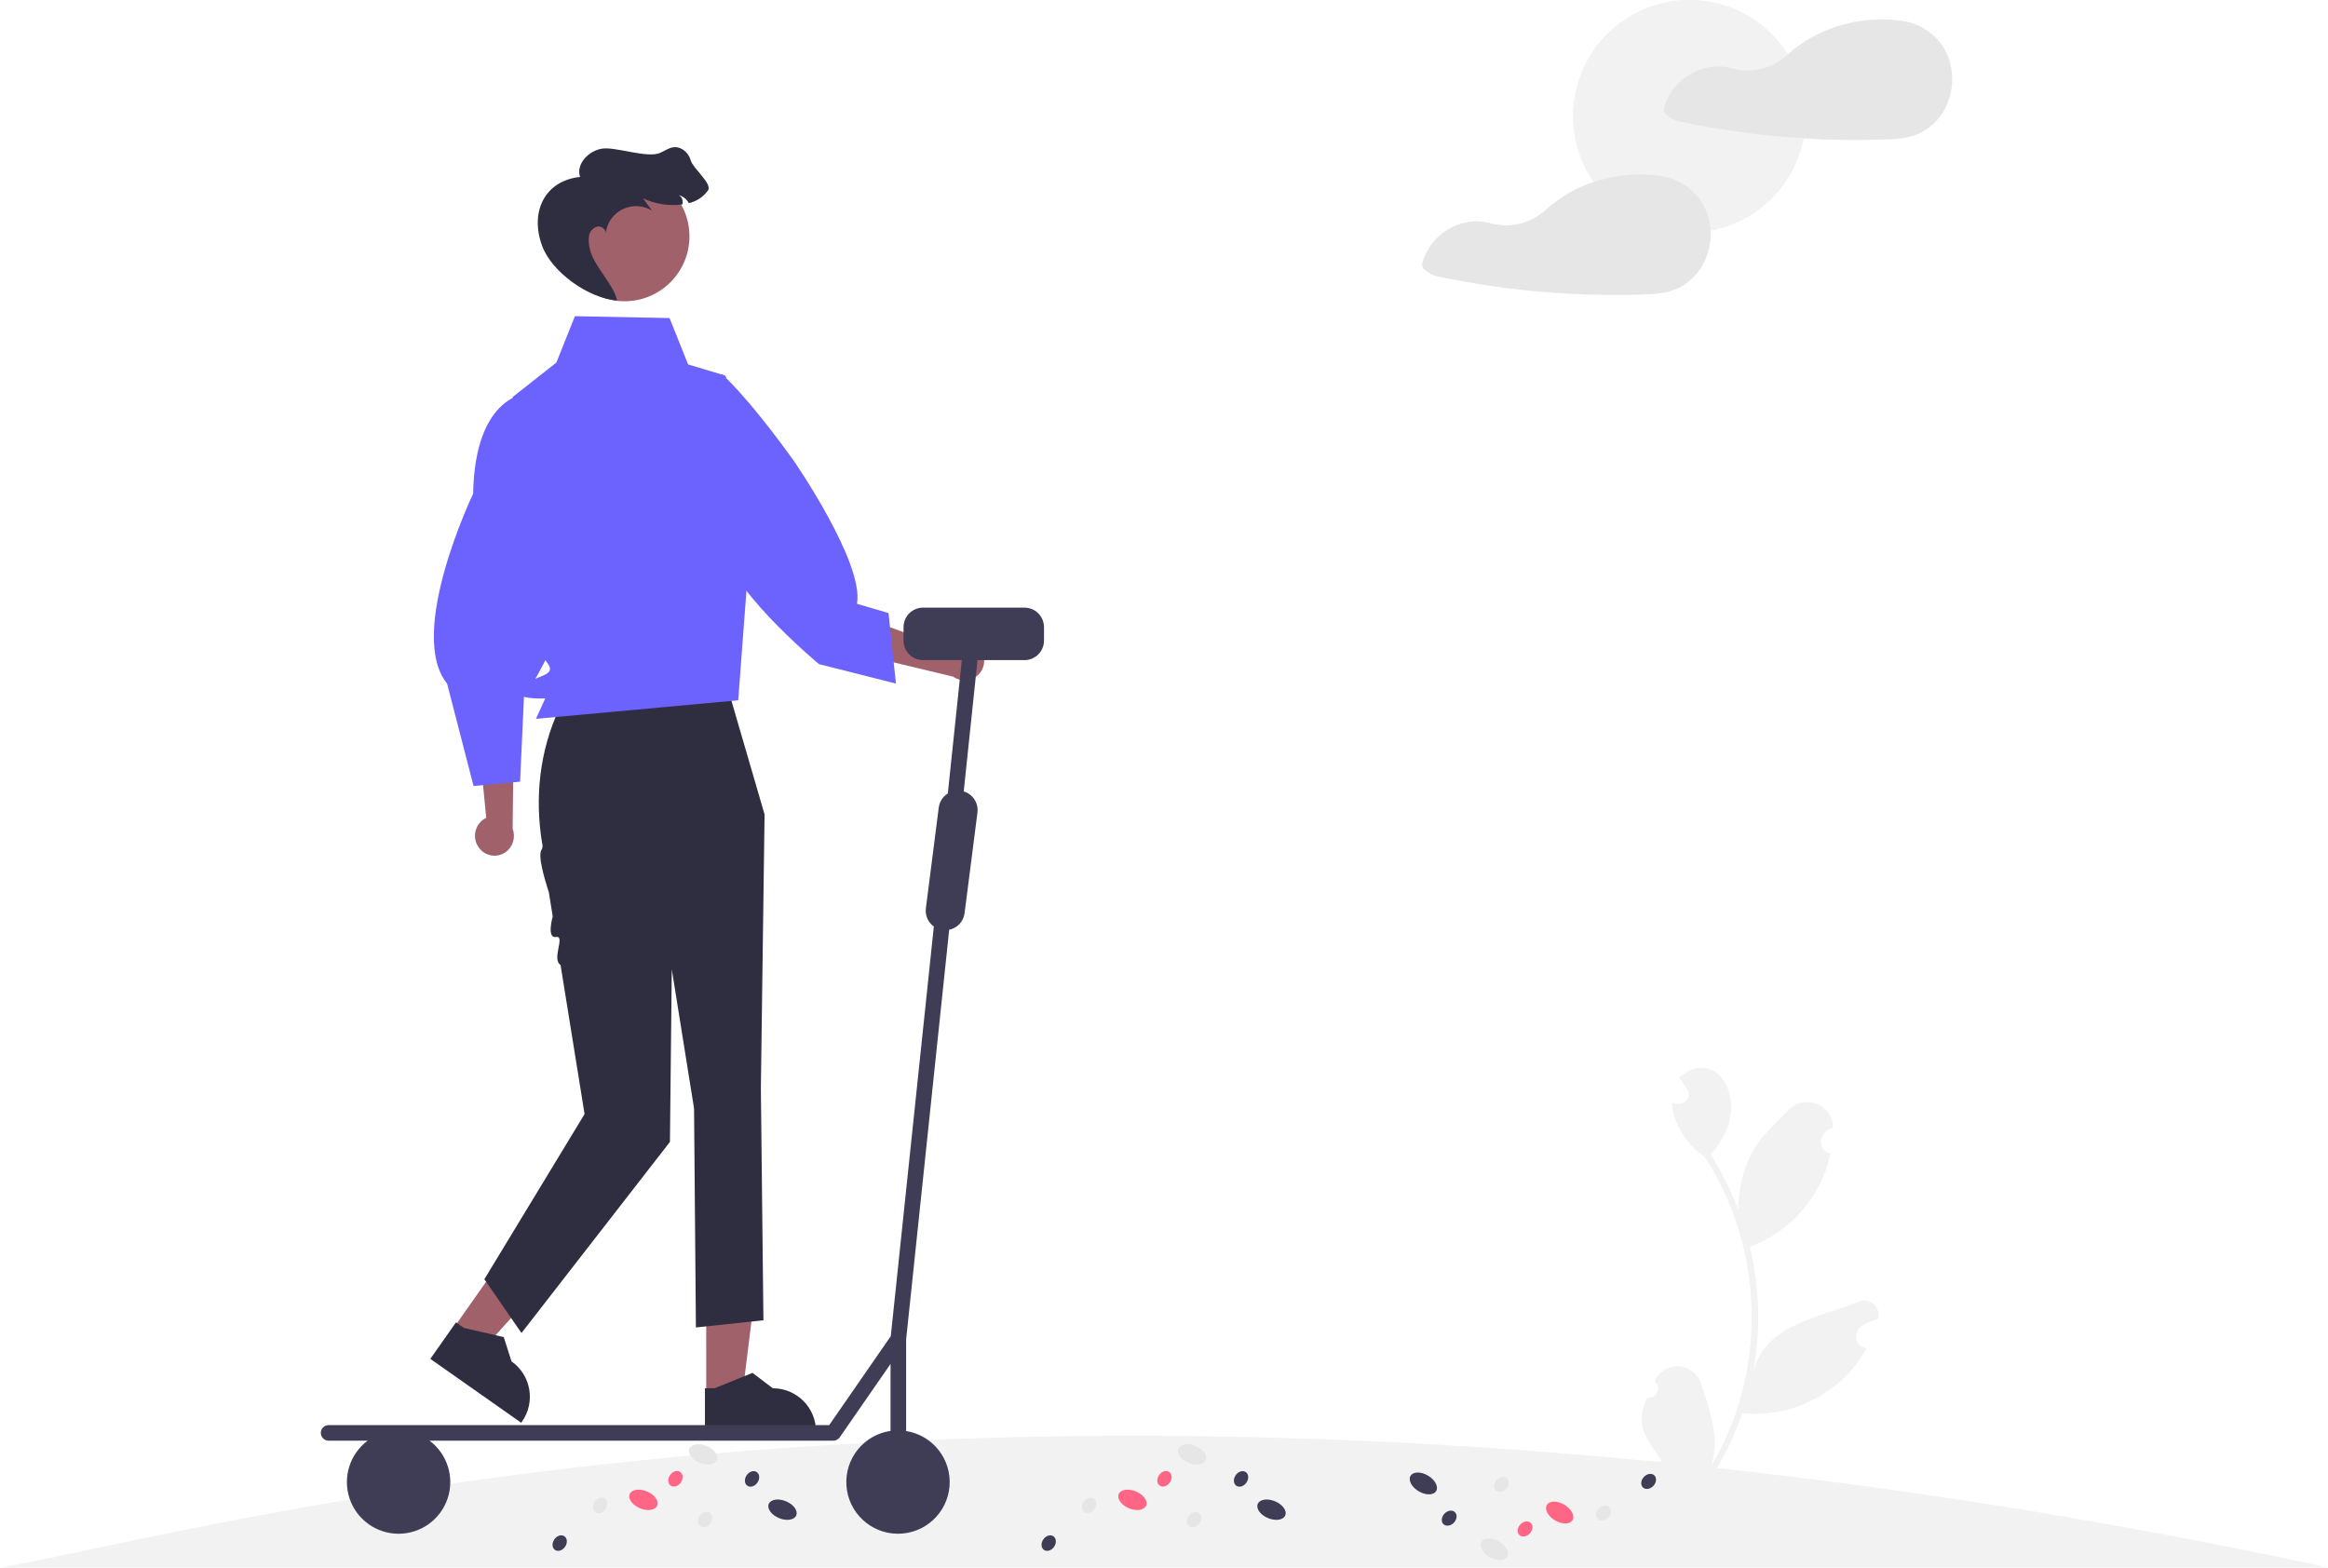
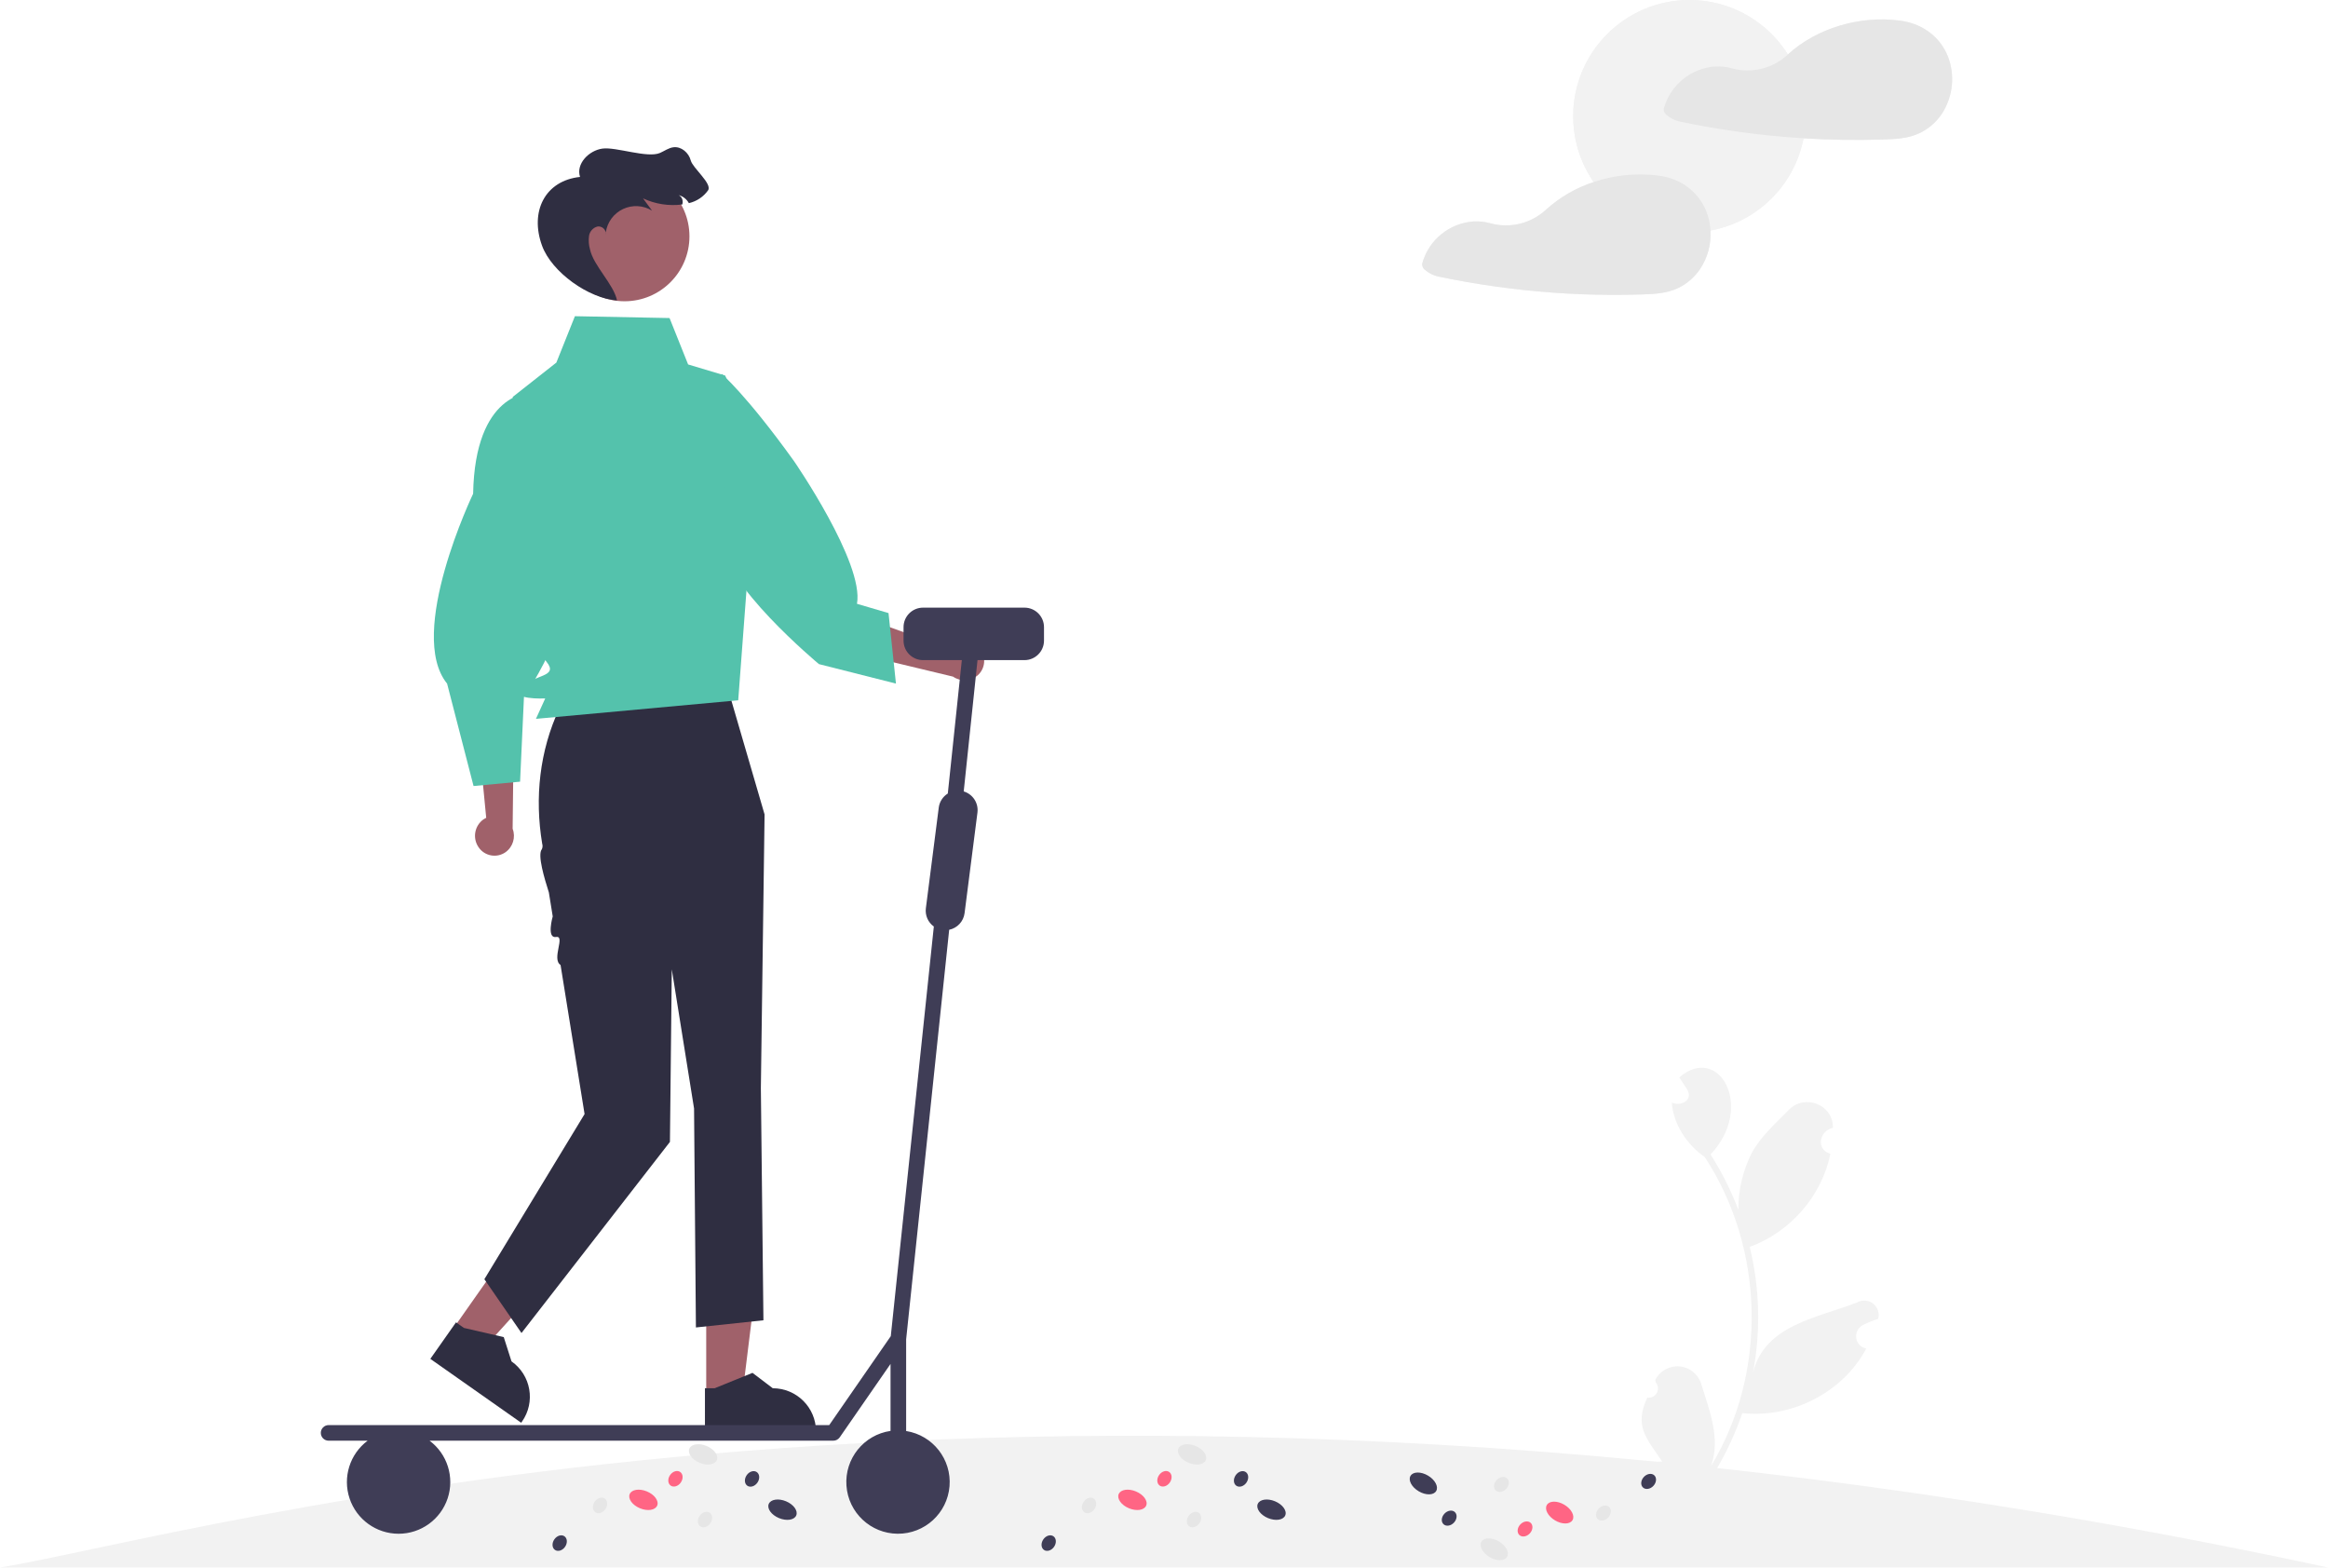
<svg xmlns="http://www.w3.org/2000/svg" data-name="Layer 1" width="895.01" height="602.681" viewBox="0 0 895.01 602.681">
  <path d="M152.495,751.34h895.01C546.498,643.505,225.761,739.533,152.495,751.34Z" transform="translate(-152.495 -148.6597)" fill="#f2f2f2" />
  <path d="M528.926,397.793a7.744,7.744,0,0,0-10.776-.74,7.429,7.429,0,0,0-.854.882l-25.439-9.099-9.159,11.284,36.196,8.696a7.723,7.723,0,0,0,9.418-.447,7.391,7.391,0,0,0,.749-10.425Q528.995,397.868,528.926,397.793Z" transform="translate(-152.495 -148.6597)" fill="#a0616a" />
  <polygon points="271.509 536.444 285.395 536.443 292.001 482.879 271.506 482.881 271.509 536.444" fill="#a0616a" />
  <path d="M423.514,699.59l42.703-.002v-.54a16.622,16.622,0,0,0-16.621-16.621h-.001l-7.8-5.918-14.554,5.919-3.728 0Z" transform="translate(-152.495 -148.6597)" fill="#2f2e41" />
  <polygon points="174.175 510.901 185.534 518.887 221.749 478.871 204.982 467.083 174.175 510.901" fill="#a0616a" />
  <path d="M317.937,671.129l34.933,24.562.311-.442a16.622,16.622,0,0,0-4.036-23.157l-.001-.001-2.977-9.328-15.309-3.53-3.049-2.144Z" transform="translate(-152.495 -148.6597)" fill="#2f2e41" />
  <path d="M368.676,418.627l-1.154,2.465c-7.584,16.203-9.524,34.316-6.576,51.962a2.943,2.943,0,0,1-.118,2.094c-1.828,2.144,1.04,11.459,2.684,16.66l1.482,9.197s-2.457,8.542,1.275,7.914-1.825,8.484,1.734,10.766l9.234,57.322-38.525,63.495,14.268,20.689L410.054,587.709l.713-66.348,8.561,53.507.713,84.184L446,656.292l-.988-89.272,1.427-105.219-14.268-48.94Z" transform="translate(-152.495 -148.6597)" fill="#2f2e41" />
-   <path d="M373.523,270.235l36.385.713,7.134,17.836,14.268,4.281,12.128,29.964L436.305,417.914l-77.763,7.134,3.567-7.848S347.84,417.914,352.834,412.92s14.589-3.887,9.791-9.791-5.511-10.185-5.511-10.185l-2.14-29.25-5.351-62.425L366.389,288.071Z" transform="translate(-152.495 -148.6597)" fill="#6c63ff" />
+   <path d="M373.523,270.235l36.385.713,7.134,17.836,14.268,4.281,12.128,29.964L436.305,417.914l-77.763,7.134,3.567-7.848S347.84,417.914,352.834,412.92s14.589-3.887,9.791-9.791-5.511-10.185-5.511-10.185l-2.14-29.25-5.351-62.425L366.389,288.071Z" transform="translate(-152.495 -148.6597)" fill="#54C2AC" />
  <path d="M336.437,474.338a7.744,7.744,0,0,1,1.918-10.63,7.43,7.43,0,0,1,1.065-.612l-2.6-26.892L350,430.083l-.421,37.224a7.723,7.723,0,0,1-2.737,9.022,7.391,7.391,0,0,1-10.292-1.823Q336.493,474.423,336.437,474.338Z" transform="translate(-152.495 -148.6597)" fill="#a0616a" />
-   <path d="M356.327,299.735s-21.214-.412-21.937,38.763c0,0-25.733,53.666-10.01,72.998l10.176,39.378,17.885-1.671,1.495-32.574s24.924-35.042,19.382-68.671Z" transform="translate(-152.495 -148.6597)" fill="#6c63ff" />
-   <path d="M429.884,292.351s9.631,8.204,27.824,33.531c0,0,27.11,39.238,24.256,54.934l12.128,3.567,2.854,27.11-29.607-7.491s-38.168-31.747-36.741-47.443S429.884,292.351,429.884,292.351Z" transform="translate(-152.495 -148.6597)" fill="#6c63ff" />
+   <path d="M356.327,299.735s-21.214-.412-21.937,38.763c0,0-25.733,53.666-10.01,72.998l10.176,39.378,17.885-1.671,1.495-32.574s24.924-35.042,19.382-68.671Z" transform="translate(-152.495 -148.6597)" fill="#54C2AC" />
+   <path d="M429.884,292.351s9.631,8.204,27.824,33.531c0,0,27.11,39.238,24.256,54.934l12.128,3.567,2.854,27.11-29.607-7.491s-38.168-31.747-36.741-47.443S429.884,292.351,429.884,292.351Z" transform="translate(-152.495 -148.6597)" fill="#54C2AC" />
  <circle cx="240.103" cy="90.873" r="24.959" fill="#a0616a" />
  <path d="M385.313,238.88q.032-.417.086-.835A1.871,1.871,0,0,1,385.313,238.88Z" transform="translate(-152.495 -148.6597)" fill="#2f2e41" />
  <path d="M418.052,210.343c-.749-2.932-3.596-5.422-6.606-5.065-1.876.221-3.474,1.427-5.201,2.183-4.844,2.119-16.908-2.39-22.138-1.669-5.237.728-10.259,5.871-8.611,10.894-13.564,1.444-19.384,13.416-14.597,26.468,3.744,10.207,17.971,20.311,28.822,21.017-1.334-6.292-9.06-13.334-10.395-19.619a12.801,12.801,0,0,1-.378-5.187,4.39,4.39,0,0,1,3.317-3.624,2.878,2.878,0,0,1,3.132,2.304,11.74,11.74,0,0,1,17.771-8.404l-3.46-4.709a27.321,27.321,0,0,0,15.11,2.34,3.626,3.626,0,0,0,.121-1.355,2.734,2.734,0,0,0-1.512-2.226,6.331,6.331,0,0,1,3.91,3.075,12.445,12.445,0,0,0,7.391-4.944C426.384,219.282,418.801,213.275,418.052,210.343Z" transform="translate(-152.495 -148.6597)" fill="#2f2e41" />
  <path d="M546.365,382.292h-39a7.5,7.5,0,0,0-7.5,7.5v5.178a7.5,7.5,0,0,0,7.5,7.5h14.908l-5.389,51.289a7.483,7.483,0,0,0-3.482,5.417L508.45,497.86a7.498,7.498,0,0,0,3.06,7.042l-16.548,157.492-23.669,34.196H278.833a3,3,0,0,0,0,6h14.993a19.872,19.872,0,1,0,23.821,0H472.865a3.001,3.001,0,0,0,2.467-1.293l19.533-28.222v25.754a19.872,19.872,0,1,0,6,.039V663.626l16.546-157.475a7.497,7.497,0,0,0,5.917-6.386L528.28,461.08a7.496,7.496,0,0,0-5.279-8.126l5.304-50.484H546.365a7.5,7.5,0,0,0,7.5-7.5V389.792A7.5,7.5,0,0,0,546.365,382.292Z" transform="translate(-152.495 -148.6597)" fill="#3f3d56" />
  <path d="M785.819,686.023a3.564,3.564,0,0,0,3.211-5.875c-.052-.365-.09-.626-.142-.991a9.575,9.575,0,0,1,17.672,1.679c3.173,10.272,7.546,21.02,3.709,31.567,21.817-35.985,20.666-83.704-2.345-118.833-6.876-4.782-12.042-12.54-12.715-20.992,3.483,1.601,8.292-.865,5.975-4.953-1.025-1.577-2.062-3.143-3.087-4.72,15.243-13.173,29.185,11.493,12.027,29.63a114.265,114.265,0,0,1,10.677,21.299,48.043,48.043,0,0,1,5.173-21.896c3.419-6.302,9.117-11.314,14.219-16.538,6.205-6.366,17.149-1.986,16.966,6.897-5.231,1.134-6.652,8.37-.971,9.975-3.228,16.222-15.503,30.157-30.993,35.8a114.709,114.709,0,0,1,1.249,48.339c4.576-18.612,25.326-21.076,40.279-27.1a5.549,5.549,0,0,1,7.833,6.47,32.051,32.051,0,0,0-5.896,2.364,4.844,4.844,0,0,0,1.319,9.029c-8.99,16.929-28.695,26.868-47.652,24.818a117.929,117.929,0,0,1-10.284,22.178l-28.146-2.943c-.068-.323-.125-.656-.183-.978a32.153,32.153,0,0,0,7.837.35c-6.04-8.882-10.935-13.602-5.732-24.576Z" transform="translate(-152.495 -148.6597)" fill="#f2f2f2" />
  <ellipse cx="610.798" cy="707.855" rx="3.503" ry="5.728" transform="translate(-430.0374 850.7171) rotate(-67.37755)" fill="#e6e6e6" />
  <ellipse cx="641.328" cy="729.116" rx="3.503" ry="5.728" transform="translate(-430.8756 891.9805) rotate(-67.37755)" fill="#3f3d56" />
  <ellipse cx="587.866" cy="725.336" rx="3.503" ry="5.728" transform="translate(-460.2842 840.3056) rotate(-67.37755)" fill="#ff6584" />
  <ellipse cx="571.183" cy="727.484" rx="3.194" ry="2.509" transform="translate(-504.6379 633.1542) rotate(-55.23031)" fill="#e6e6e6" />
  <ellipse cx="555.671" cy="741.962" rx="3.194" ry="2.509" transform="translate(-523.1969 626.6333) rotate(-55.23031)" fill="#3f3d56" />
  <ellipse cx="611.545" cy="732.919" rx="3.194" ry="2.509" transform="translate(-491.7587 668.6454) rotate(-55.23031)" fill="#e6e6e6" />
  <ellipse cx="600.174" cy="717.237" rx="3.194" ry="2.509" transform="translate(-483.7622 652.5655) rotate(-55.23031)" fill="#ff6584" />
  <ellipse cx="629.626" cy="717.284" rx="3.194" ry="2.509" transform="translate(-471.145 676.7788) rotate(-55.23031)" fill="#3f3d56" />
  <ellipse cx="422.798" cy="707.855" rx="3.503" ry="5.728" transform="translate(-545.7219 677.1819) rotate(-67.37755)" fill="#e6e6e6" />
  <ellipse cx="453.328" cy="729.116" rx="3.503" ry="5.728" transform="translate(-546.5601 718.4453) rotate(-67.37755)" fill="#3f3d56" />
  <ellipse cx="399.866" cy="725.336" rx="3.503" ry="5.728" transform="translate(-575.9686 666.7704) rotate(-67.37755)" fill="#ff6584" />
  <ellipse cx="383.183" cy="727.484" rx="3.194" ry="2.509" transform="translate(-585.4255 478.7214) rotate(-55.23031)" fill="#e6e6e6" />
  <ellipse cx="367.671" cy="741.962" rx="3.194" ry="2.509" transform="translate(-603.9845 472.2005) rotate(-55.23031)" fill="#3f3d56" />
  <ellipse cx="423.545" cy="732.919" rx="3.194" ry="2.509" transform="translate(-572.5462 514.2126) rotate(-55.23031)" fill="#e6e6e6" />
  <ellipse cx="412.174" cy="717.237" rx="3.194" ry="2.509" transform="translate(-564.5498 498.1327) rotate(-55.23031)" fill="#ff6584" />
  <ellipse cx="441.626" cy="717.284" rx="3.194" ry="2.509" transform="translate(-551.9326 522.346) rotate(-55.23031)" fill="#3f3d56" />
  <ellipse cx="726.975" cy="744.334" rx="3.503" ry="5.728" transform="translate(-436.4125 841.8904) rotate(-59.36455)" fill="#e6e6e6" />
  <ellipse cx="699.707" cy="719.026" rx="3.503" ry="5.728" transform="translate(-428.0094 806.016) rotate(-59.36455)" fill="#3f3d56" />
  <ellipse cx="752.12" cy="730.221" rx="3.503" ry="5.728" transform="translate(-411.9374 856.6046) rotate(-59.36455)" fill="#ff6584" />
  <ellipse cx="768.94" cy="730.42" rx="3.194" ry="2.509" transform="translate(-441.9149 649.9965) rotate(-47.21731)" fill="#e6e6e6" />
  <ellipse cx="786.318" cy="718.245" rx="3.194" ry="2.509" transform="translate(-427.4048 658.8461) rotate(-47.21731)" fill="#3f3d56" />
  <ellipse cx="729.729" cy="719.411" rx="3.194" ry="2.509" transform="translate(-446.4129 617.6873) rotate(-47.21731)" fill="#e6e6e6" />
  <ellipse cx="738.803" cy="736.526" rx="3.194" ry="2.509" transform="translate(-456.0634 629.8369) rotate(-47.21731)" fill="#ff6584" />
  <ellipse cx="709.646" cy="732.373" rx="3.194" ry="2.509" transform="translate(-462.3691 607.1053) rotate(-47.21731)" fill="#3f3d56" />
  <circle cx="649.504" cy="44.682" r="44.682" fill="#f2f2f2" />
  <path d="M902.001,172.184c-2.577-8.652-9.873-14.308-18.692-15.546a1.809,1.809,0,0,0-.301,0,2.373,2.373,0,0,0-.368-.084c-14.961-1.941-31.595,2.778-42.79,13.053l-.123.113a22.664,22.664,0,0,1-21.463,5.198,19.898,19.898,0,0,0-6.293-.693A22.062,22.062,0,0,0,792.223,190.14a2.554,2.554,0,0,0,1.155,2.828,11.167,11.167,0,0,0,4.669,2.376c3.698.787,7.43,1.506,11.162,2.159q10.944,1.908,22.006,3.096,7.304.778,14.643,1.238c10.108.636,20.265.787,30.39.469,5.02-.167,9.84-.335,14.425-2.544a21.416,21.416,0,0,0,8.284-7.213A24.345,24.345,0,0,0,902.001,172.184Z" transform="translate(-152.495 -148.6597)" fill="#f2f2f2" />
  <path d="M810.079,237.281a22.846,22.846,0,0,0-.937-5.522c-2.594-8.652-9.89-14.308-18.709-15.546a1.615,1.615,0,0,0-.285,0,3.157,3.157,0,0,0-.385-.084,55.548,55.548,0,0,0-24.583,2.527,50.734,50.734,0,0,0-18.319,10.628,22.652,22.652,0,0,1-21.464,5.209,19.958,19.958,0,0,0-6.303-.692,22.062,22.062,0,0,0-19.747,15.914,2.603,2.603,0,0,0,1.155,2.828,11.267,11.267,0,0,0,4.669,2.376c3.715.786,7.43,1.506,11.179,2.159q10.944,1.908,21.989,3.096a326.595,326.595,0,0,0,45.049,1.707c5.004-.167,9.84-.335,14.425-2.544a21.369,21.369,0,0,0,8.267-7.213A23.871,23.871,0,0,0,810.079,237.281Z" transform="translate(-152.495 -148.6597)" fill="#f2f2f2" />
  <circle cx="649.504" cy="44.682" r="44.682" fill="#f2f2f2" />
  <path d="M902.001,172.184c-2.577-8.652-9.873-14.308-18.692-15.546a1.809,1.809,0,0,0-.301,0,2.373,2.373,0,0,0-.368-.084c-14.961-1.941-31.595,2.778-42.79,13.053l-.123.113a22.664,22.664,0,0,1-21.463,5.198,19.898,19.898,0,0,0-6.293-.693A22.062,22.062,0,0,0,792.223,190.14a2.554,2.554,0,0,0,1.155,2.828,11.167,11.167,0,0,0,4.669,2.376c3.698.787,7.43,1.506,11.162,2.159q10.944,1.908,22.006,3.096,7.304.778,14.643,1.238c10.108.636,20.265.787,30.39.469,5.02-.167,9.84-.335,14.425-2.544a21.416,21.416,0,0,0,8.284-7.213A24.345,24.345,0,0,0,902.001,172.184Z" transform="translate(-152.495 -148.6597)" fill="#e6e6e6" />
  <path d="M810.079,237.281a22.846,22.846,0,0,0-.937-5.522c-2.594-8.652-9.89-14.308-18.709-15.546a1.615,1.615,0,0,0-.285,0,3.157,3.157,0,0,0-.385-.084,55.548,55.548,0,0,0-24.583,2.527,50.734,50.734,0,0,0-18.319,10.628,22.652,22.652,0,0,1-21.464,5.209,19.958,19.958,0,0,0-6.303-.692,22.062,22.062,0,0,0-19.747,15.914,2.603,2.603,0,0,0,1.155,2.828,11.267,11.267,0,0,0,4.669,2.376c3.715.786,7.43,1.506,11.179,2.159q10.944,1.908,21.989,3.096a326.595,326.595,0,0,0,45.049,1.707c5.004-.167,9.84-.335,14.425-2.544a21.369,21.369,0,0,0,8.267-7.213A23.871,23.871,0,0,0,810.079,237.281Z" transform="translate(-152.495 -148.6597)" fill="#e6e6e6" />
</svg>
